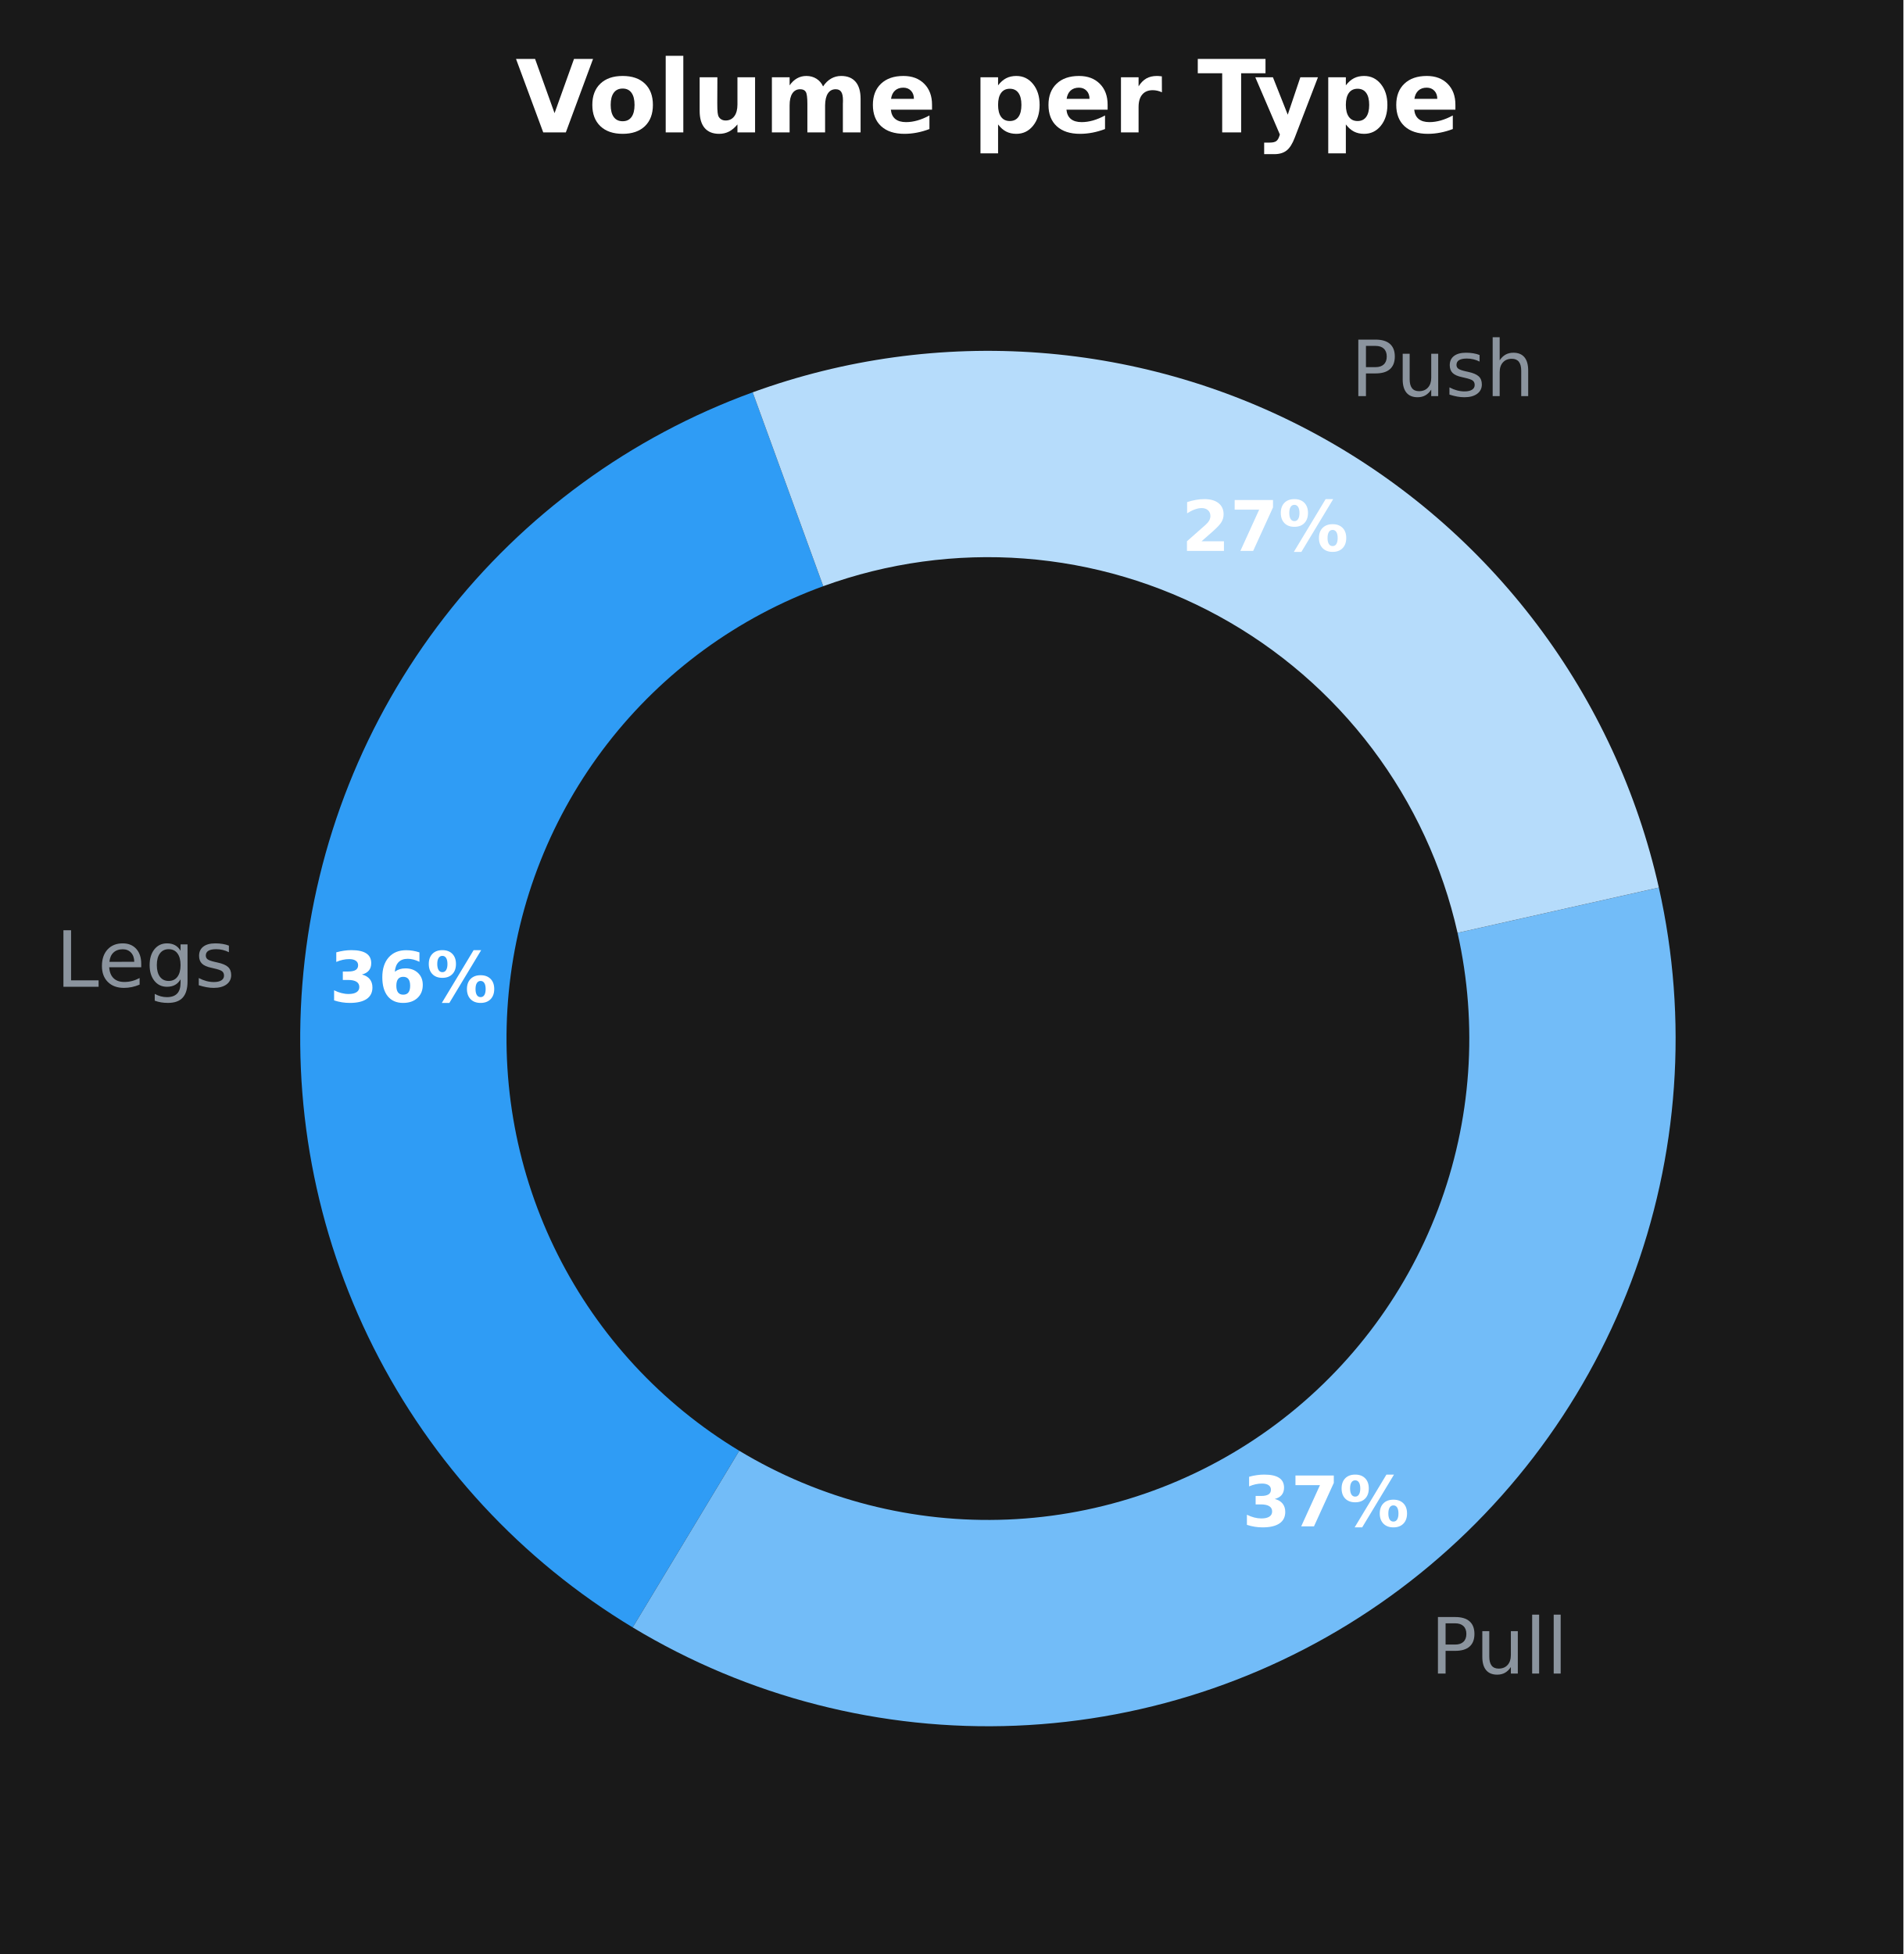
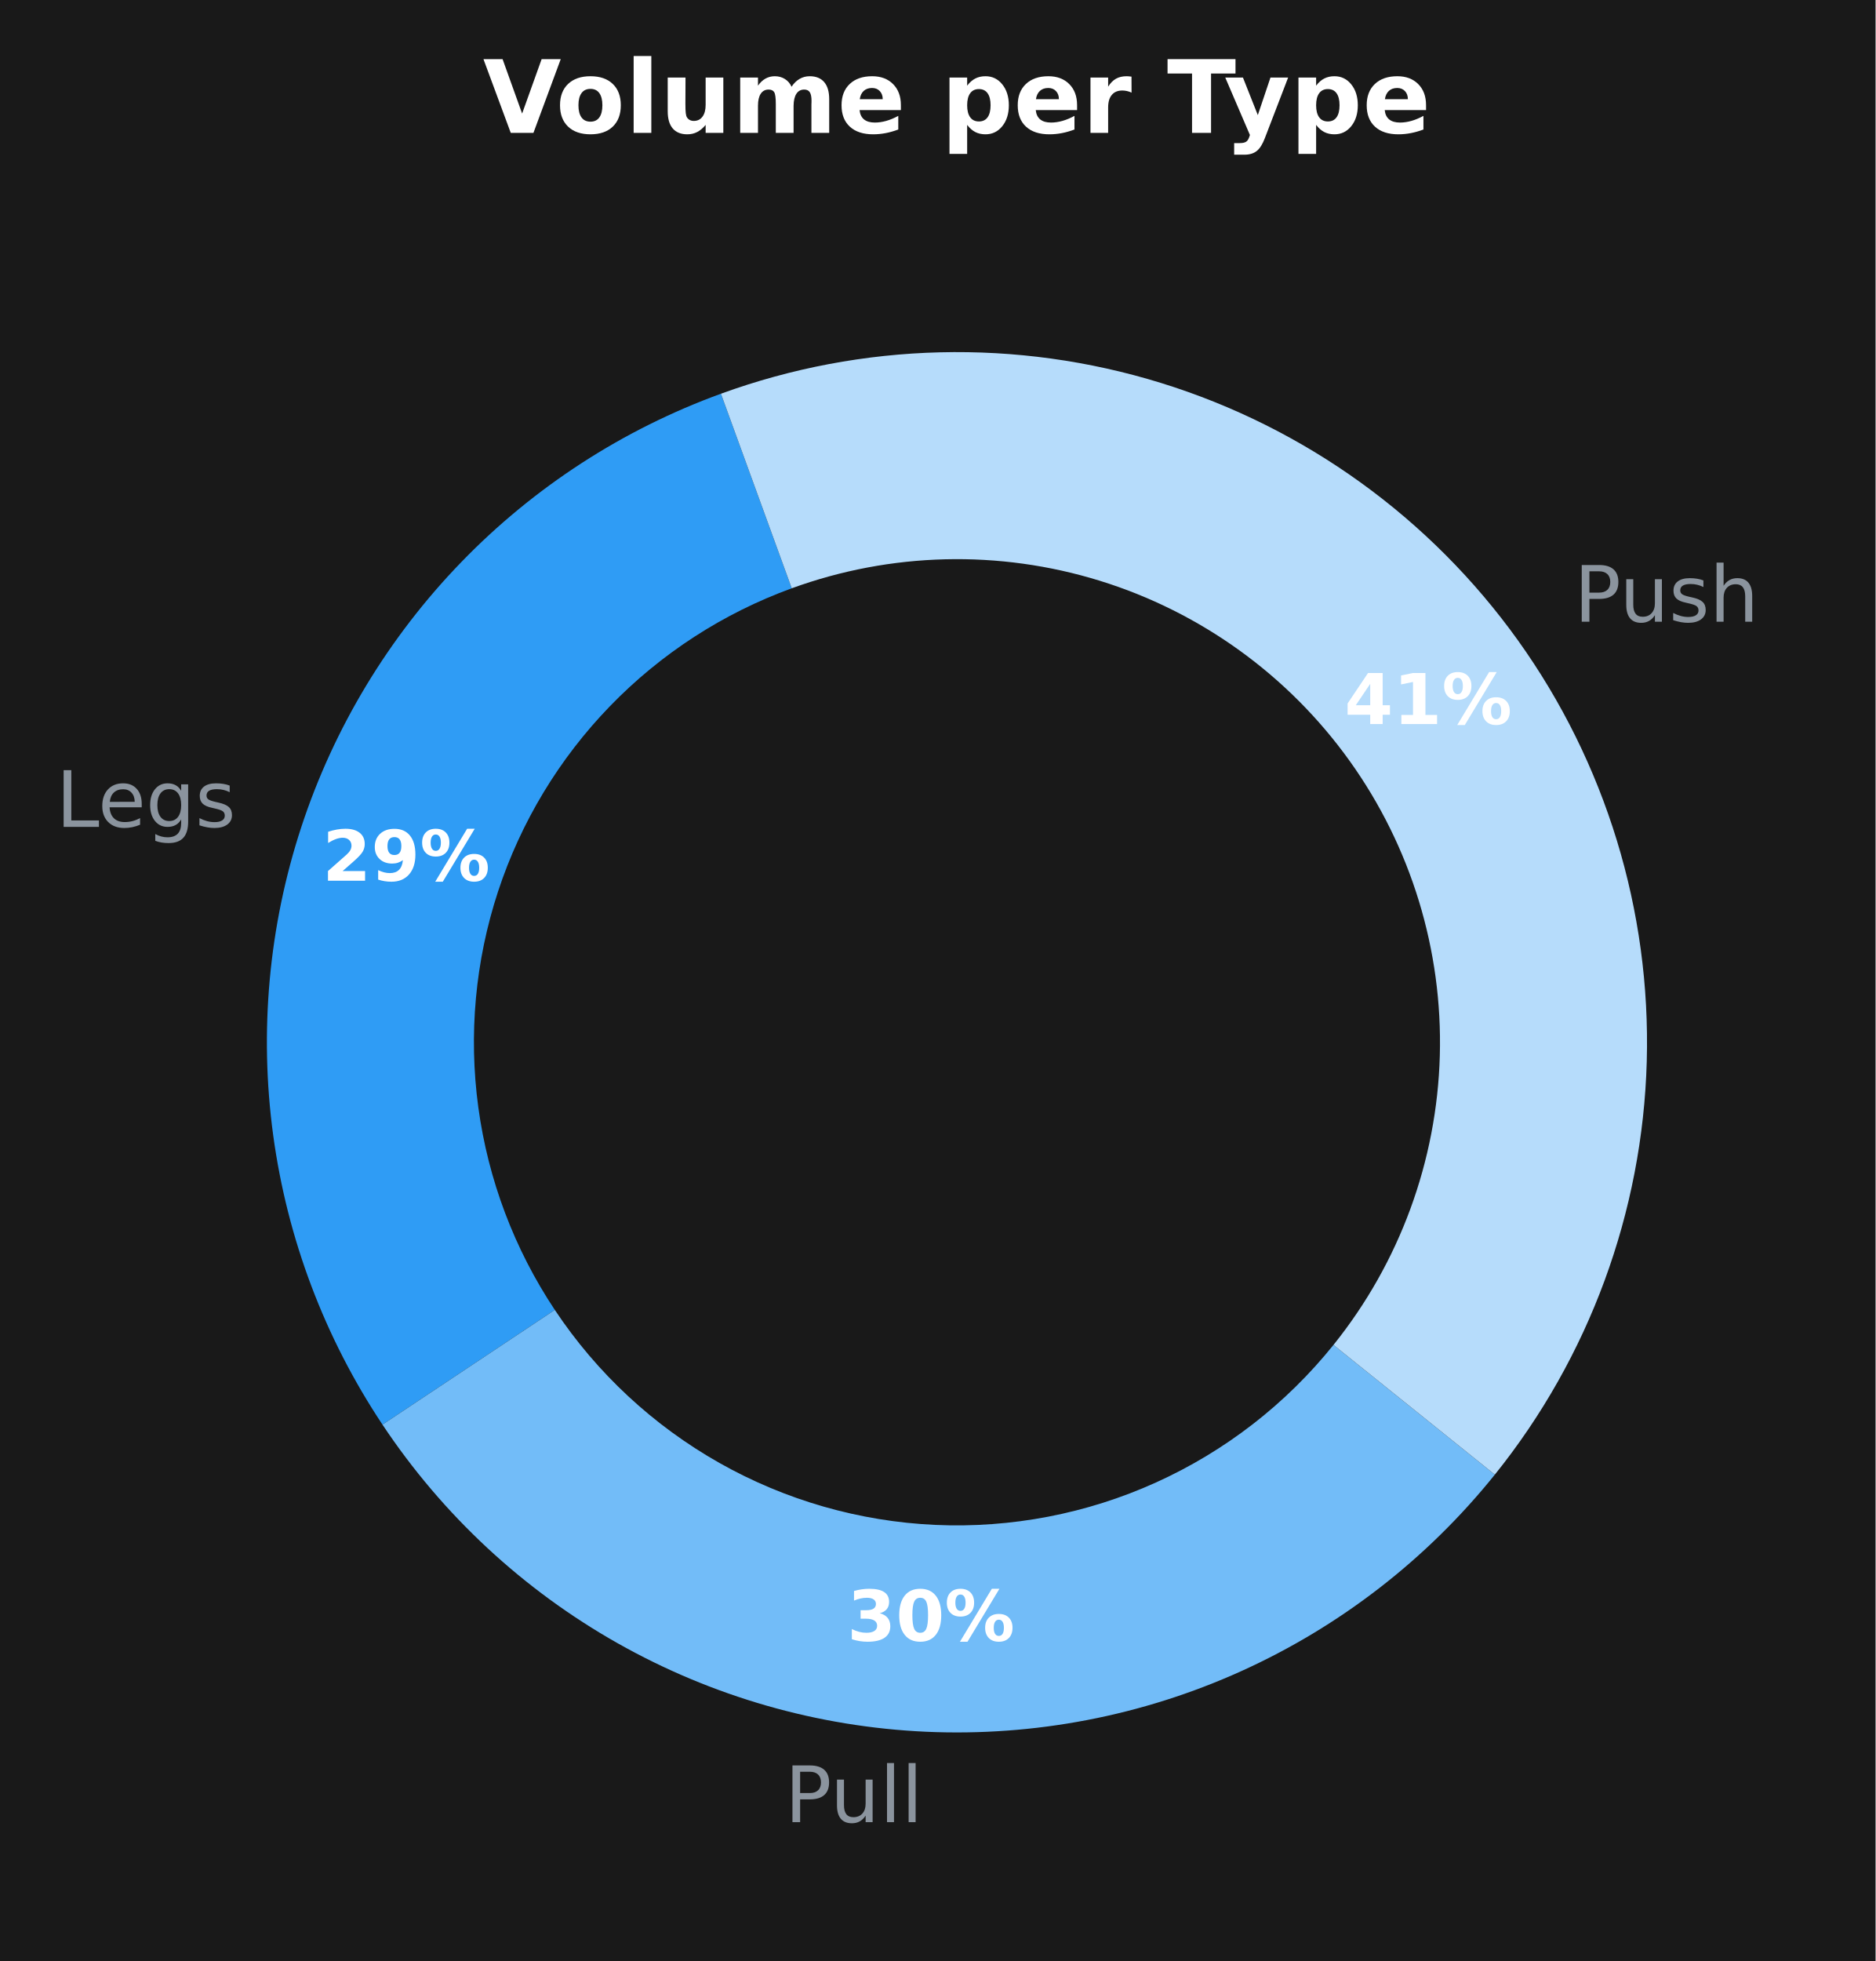
- <svg xmlns="http://www.w3.org/2000/svg" xmlns:xlink="http://www.w3.org/1999/xlink" width="245.505pt" height="252.038pt" viewBox="0 0 245.505 252.038" version="1.1">
+ <svg xmlns="http://www.w3.org/2000/svg" xmlns:xlink="http://www.w3.org/1999/xlink" width="241.092pt" height="252.038pt" viewBox="0 0 241.092 252.038" version="1.1">
  <defs>
    <style type="text/css">*{stroke-linejoin: round; stroke-linecap: butt}</style>
  </defs>
  <g id="figure_1">
    <g id="patch_1">
-       <path d="M 0 252.038  L 245.505 252.038  L 245.505 0  L 0 0  z " style="fill: #191919" />
+       <path d="M 0 252.038  L 241.092 252.038  L 241.092 0  L 0 0  z " style="fill: #191919" />
    </g>
    <g id="axes_1">
      <g id="patch_2">
-         <path d="M 97.086 50.603  C 81.357 56.328 67.565 66.39 57.311 79.621  C 47.058 92.852 40.756 108.718 39.137 125.379  C 37.518 142.039 40.647 158.822 48.162 173.779  C 55.676 188.737 67.273 201.266 81.606 209.912  L 95.351 187.126  C 85.318 181.073 77.201 172.303 71.941 161.833  C 66.68 151.363 64.49 139.615 65.623 127.953  C 66.756 116.29 71.168 105.184 78.345 95.922  C 85.523 86.661 95.177 79.617 106.188 75.61  z " style="fill: #2f9cf5" />
+         <path d="M 92.674 50.603  C 80.055 55.196 68.643 62.595 59.3 72.24  C 49.957 81.885 42.925 93.526 38.735 106.284  C 34.546 119.042 33.308 132.586 35.115 145.893  C 36.921 159.199 41.726 171.922 49.166 183.101  L 71.32 168.358  C 66.112 160.533 62.749 151.626 61.484 142.312  C 60.219 132.998 61.086 123.517 64.019 114.586  C 66.951 105.656 71.873 97.507 78.414 90.755  C 84.954 84.004 92.942 78.825 101.775 75.61  z " style="fill: #2f9cf5" />
      </g>
      <g id="patch_3">
-         <path d="M 81.606 209.912  C 96.489 218.89 113.688 223.299 131.055 222.588  C 148.422 221.876 165.203 216.076 179.302 205.91  C 193.401 195.745 204.206 181.656 210.368 165.403  C 216.53 149.151 217.781 131.44 213.964 114.482  L 188.002 120.325  C 190.674 132.195 189.798 144.593 185.485 155.97  C 181.172 167.347 173.608 177.209 163.739 184.325  C 153.87 191.44 142.123 195.501 129.966 195.999  C 117.809 196.497 105.77 193.411 95.351 187.126  z " style="fill: #72bcf8" />
+         <path d="M 49.166 183.101  C 56.889 194.708 67.242 204.331 79.38 211.189  C 91.518 218.047 105.104 221.947 119.032 222.573  C 132.959 223.198 146.84 220.532 159.544 214.79  C 172.248 209.048 183.422 200.392 192.155 189.525  L 171.412 172.855  C 165.299 180.462 157.478 186.521 148.585 190.54  C 139.692 194.56 129.975 196.426 120.226 195.988  C 110.477 195.55 100.967 192.82 92.47 188.02  C 83.973 183.219 76.726 176.483 71.32 168.358  z " style="fill: #72bcf8" />
      </g>
      <g id="patch_4">
-         <path d="M 213.964 114.482  C 211.197 102.187 205.842 90.622 198.255 80.559  C 190.669 70.496 181.024 62.165 169.966 56.121  C 158.908 50.077 146.687 46.458 134.121 45.507  C 121.554 44.556 108.928 46.293 97.086 50.604  L 106.188 75.61  C 114.477 72.593 123.315 71.376 132.112 72.042  C 140.908 72.708 149.463 75.241 157.204 79.472  C 164.945 83.703 171.696 89.535 177.006 96.579  C 182.317 103.623 186.066 111.719 188.002 120.325  z " style="fill: #b6dcfb" />
+         <path d="M 192.155 189.525  C 204.284 174.432 211.145 155.775 211.682 136.42  C 212.219 117.064 206.405 98.056 195.132 82.313  C 183.858 66.571 167.735 54.944 149.238 49.219  C 130.741 43.495 110.869 43.981 92.674 50.603  L 101.775 75.61  C 114.512 70.974 128.422 70.634 141.37 74.641  C 154.318 78.648 165.605 86.787 173.496 97.807  C 181.387 108.826 185.457 122.133 185.081 135.681  C 184.705 149.23 179.903 162.29 171.412 172.855  z " style="fill: #b6dcfb" />
      </g>
      <g id="matplotlib.axis_1" />
      <g id="matplotlib.axis_2" />
      <g id="text_1">
-         <g style="fill: #8b949e" transform="translate(7.2 127.2802) scale(0.1 -0.1)">
+         <g style="fill: #8b949e" transform="translate(7.2 106.2763) scale(0.1 -0.1)">
          <defs>
            <path id="DejaVuSans-4c" d="M 628 4666  L 1259 4666  L 1259 531  L 3531 531  L 3531 0  L 628 0  L 628 4666  z " transform="scale(0.015625)" />
            <path id="DejaVuSans-65" d="M 3597 1894  L 3597 1613  L 953 1613  Q 991 1019 1311 708  Q 1631 397 2203 397  Q 2534 397 2845 478  Q 3156 559 3463 722  L 3463 178  Q 3153 47 2828 -22  Q 2503 -91 2169 -91  Q 1331 -91 842 396  Q 353 884 353 1716  Q 353 2575 817 3079  Q 1281 3584 2069 3584  Q 2775 3584 3186 3129  Q 3597 2675 3597 1894  z M 3022 2063  Q 3016 2534 2758 2815  Q 2500 3097 2075 3097  Q 1594 3097 1305 2825  Q 1016 2553 972 2059  L 3022 2063  z " transform="scale(0.015625)" />
            <path id="DejaVuSans-67" d="M 2906 1791  Q 2906 2416 2648 2759  Q 2391 3103 1925 3103  Q 1463 3103 1205 2759  Q 947 2416 947 1791  Q 947 1169 1205 825  Q 1463 481 1925 481  Q 2391 481 2648 825  Q 2906 1169 2906 1791  z M 3481 434  Q 3481 -459 3084 -895  Q 2688 -1331 1869 -1331  Q 1566 -1331 1297 -1286  Q 1028 -1241 775 -1147  L 775 -588  Q 1028 -725 1275 -790  Q 1522 -856 1778 -856  Q 2344 -856 2625 -561  Q 2906 -266 2906 331  L 2906 616  Q 2728 306 2450 153  Q 2172 0 1784 0  Q 1141 0 747 490  Q 353 981 353 1791  Q 353 2603 747 3093  Q 1141 3584 1784 3584  Q 2172 3584 2450 3431  Q 2728 3278 2906 2969  L 2906 3500  L 3481 3500  L 3481 434  z " transform="scale(0.015625)" />
            <path id="DejaVuSans-73" d="M 2834 3397  L 2834 2853  Q 2591 2978 2328 3040  Q 2066 3103 1784 3103  Q 1356 3103 1142 2972  Q 928 2841 928 2578  Q 928 2378 1081 2264  Q 1234 2150 1697 2047  L 1894 2003  Q 2506 1872 2764 1633  Q 3022 1394 3022 966  Q 3022 478 2636 193  Q 2250 -91 1575 -91  Q 1294 -91 989 -36  Q 684 19 347 128  L 347 722  Q 666 556 975 473  Q 1284 391 1588 391  Q 1994 391 2212 530  Q 2431 669 2431 922  Q 2431 1156 2273 1281  Q 2116 1406 1581 1522  L 1381 1569  Q 847 1681 609 1914  Q 372 2147 372 2553  Q 372 3047 722 3315  Q 1072 3584 1716 3584  Q 2034 3584 2315 3537  Q 2597 3491 2834 3397  z " transform="scale(0.015625)" />
          </defs>
          <use xlink:href="#DejaVuSans-4c" />
          <use xlink:href="#DejaVuSans-65" transform="translate(53.96289 0)" />
          <use xlink:href="#DejaVuSans-67" transform="translate(115.4863 0)" />
          <use xlink:href="#DejaVuSans-73" transform="translate(178.9629 0)" />
        </g>
      </g>
      <g id="text_2">
-         <g style="fill: #ffffff" transform="translate(42.49156 129.2349) scale(0.09 -0.09)">
+         <g style="fill: #ffffff" transform="translate(41.44859 113.1955) scale(0.09 -0.09)">
          <defs>
-             <path id="DejaVuSans-Bold-33" d="M 2981 2516  Q 3453 2394 3698 2092  Q 3944 1791 3944 1325  Q 3944 631 3412 270  Q 2881 -91 1863 -91  Q 1503 -91 1142 -33  Q 781 25 428 141  L 428 1069  Q 766 900 1098 814  Q 1431 728 1753 728  Q 2231 728 2486 893  Q 2741 1059 2741 1369  Q 2741 1688 2480 1852  Q 2219 2016 1709 2016  L 1228 2016  L 1228 2791  L 1734 2791  Q 2188 2791 2409 2933  Q 2631 3075 2631 3366  Q 2631 3634 2415 3781  Q 2200 3928 1806 3928  Q 1516 3928 1219 3862  Q 922 3797 628 3669  L 628 4550  Q 984 4650 1334 4700  Q 1684 4750 2022 4750  Q 2931 4750 3382 4451  Q 3834 4153 3834 3553  Q 3834 3144 3618 2883  Q 3403 2622 2981 2516  z " transform="scale(0.015625)" />
-             <path id="DejaVuSans-Bold-36" d="M 2316 2303  Q 2000 2303 1842 2098  Q 1684 1894 1684 1484  Q 1684 1075 1842 870  Q 2000 666 2316 666  Q 2634 666 2792 870  Q 2950 1075 2950 1484  Q 2950 1894 2792 2098  Q 2634 2303 2316 2303  z M 3803 4544  L 3803 3681  Q 3506 3822 3243 3889  Q 2981 3956 2731 3956  Q 2194 3956 1894 3657  Q 1594 3359 1544 2772  Q 1750 2925 1990 3001  Q 2231 3078 2516 3078  Q 3231 3078 3670 2659  Q 4109 2241 4109 1563  Q 4109 813 3618 361  Q 3128 -91 2303 -91  Q 1394 -91 895 523  Q 397 1138 397 2266  Q 397 3422 980 4083  Q 1563 4744 2578 4744  Q 2900 4744 3203 4694  Q 3506 4644 3803 4544  z " transform="scale(0.015625)" />
+             <path id="DejaVuSans-Bold-32" d="M 1844 884  L 3897 884  L 3897 0  L 506 0  L 506 884  L 2209 2388  Q 2438 2594 2547 2791  Q 2656 2988 2656 3200  Q 2656 3528 2436 3728  Q 2216 3928 1850 3928  Q 1569 3928 1234 3808  Q 900 3688 519 3450  L 519 4475  Q 925 4609 1322 4679  Q 1719 4750 2100 4750  Q 2938 4750 3402 4381  Q 3866 4013 3866 3353  Q 3866 2972 3669 2642  Q 3472 2313 2841 1759  L 1844 884  z " transform="scale(0.015625)" />
+             <path id="DejaVuSans-Bold-39" d="M 641 103  L 641 966  Q 928 831 1190 764  Q 1453 697 1709 697  Q 2247 697 2547 995  Q 2847 1294 2900 1881  Q 2688 1725 2447 1647  Q 2206 1569 1925 1569  Q 1209 1569 770 1986  Q 331 2403 331 3084  Q 331 3838 820 4291  Q 1309 4744 2131 4744  Q 3044 4744 3544 4128  Q 4044 3513 4044 2388  Q 4044 1231 3459 570  Q 2875 -91 1856 -91  Q 1528 -91 1228 -42  Q 928 6 641 103  z M 2125 2350  Q 2441 2350 2600 2554  Q 2759 2759 2759 3169  Q 2759 3575 2600 3781  Q 2441 3988 2125 3988  Q 1809 3988 1650 3781  Q 1491 3575 1491 3169  Q 1491 2759 1650 2554  Q 1809 2350 2125 2350  z " transform="scale(0.015625)" />
            <path id="DejaVuSans-Bold-25" d="M 4959 1925  Q 4738 1925 4616 1733  Q 4494 1541 4494 1184  Q 4494 825 4614 633  Q 4734 441 4959 441  Q 5184 441 5303 633  Q 5422 825 5422 1184  Q 5422 1541 5301 1733  Q 5181 1925 4959 1925  z M 4959 2450  Q 5541 2450 5875 2112  Q 6209 1775 6209 1184  Q 6209 594 5875 251  Q 5541 -91 4959 -91  Q 4378 -91 4042 251  Q 3706 594 3706 1184  Q 3706 1772 4042 2111  Q 4378 2450 4959 2450  z M 2094 -91  L 1403 -91  L 4319 4750  L 5013 4750  L 2094 -91  z M 1453 4750  Q 2034 4750 2367 4411  Q 2700 4072 2700 3481  Q 2700 2891 2367 2550  Q 2034 2209 1453 2209  Q 872 2209 539 2550  Q 206 2891 206 3481  Q 206 4072 539 4411  Q 872 4750 1453 4750  z M 1453 4225  Q 1228 4225 1106 4031  Q 984 3838 984 3481  Q 984 3122 1106 2926  Q 1228 2731 1453 2731  Q 1678 2731 1798 2926  Q 1919 3122 1919 3481  Q 1919 3838 1797 4031  Q 1675 4225 1453 4225  z " transform="scale(0.015625)" />
          </defs>
-           <use xlink:href="#DejaVuSans-Bold-33" />
-           <use xlink:href="#DejaVuSans-Bold-36" transform="translate(69.58008 0)" />
+           <use xlink:href="#DejaVuSans-Bold-32" />
+           <use xlink:href="#DejaVuSans-Bold-39" transform="translate(69.58008 0)" />
          <use xlink:href="#DejaVuSans-Bold-25" transform="translate(139.1602 0)" />
        </g>
      </g>
      <g id="text_3">
-         <g style="fill: #8b949e" transform="translate(184.4898 215.865) scale(0.1 -0.1)">
+         <g style="fill: #8b949e" transform="translate(100.8851 234.1934) scale(0.1 -0.1)">
          <defs>
            <path id="DejaVuSans-50" d="M 1259 4147  L 1259 2394  L 2053 2394  Q 2494 2394 2734 2622  Q 2975 2850 2975 3272  Q 2975 3691 2734 3919  Q 2494 4147 2053 4147  L 1259 4147  z M 628 4666  L 2053 4666  Q 2838 4666 3239 4311  Q 3641 3956 3641 3272  Q 3641 2581 3239 2228  Q 2838 1875 2053 1875  L 1259 1875  L 1259 0  L 628 0  L 628 4666  z " transform="scale(0.015625)" />
            <path id="DejaVuSans-75" d="M 544 1381  L 544 3500  L 1119 3500  L 1119 1403  Q 1119 906 1312 657  Q 1506 409 1894 409  Q 2359 409 2629 706  Q 2900 1003 2900 1516  L 2900 3500  L 3475 3500  L 3475 0  L 2900 0  L 2900 538  Q 2691 219 2414 64  Q 2138 -91 1772 -91  Q 1169 -91 856 284  Q 544 659 544 1381  z M 1991 3584  L 1991 3584  z " transform="scale(0.015625)" />
            <path id="DejaVuSans-6c" d="M 603 4863  L 1178 4863  L 1178 0  L 603 0  L 603 4863  z " transform="scale(0.015625)" />
          </defs>
          <use xlink:href="#DejaVuSans-50" />
          <use xlink:href="#DejaVuSans-75" transform="translate(58.55273 0)" />
          <use xlink:href="#DejaVuSans-6c" transform="translate(121.9316 0)" />
          <use xlink:href="#DejaVuSans-6c" transform="translate(149.7148 0)" />
        </g>
      </g>
      <g id="text_4">
-         <g style="fill: #ffffff" transform="translate(160.2305 196.8814) scale(0.09 -0.09)">
+         <g style="fill: #ffffff" transform="translate(108.8973 210.8777) scale(0.09 -0.09)">
          <defs>
-             <path id="DejaVuSans-Bold-37" d="M 428 4666  L 3944 4666  L 3944 3988  L 2125 0  L 953 0  L 2675 3781  L 428 3781  L 428 4666  z " transform="scale(0.015625)" />
+             <path id="DejaVuSans-Bold-33" d="M 2981 2516  Q 3453 2394 3698 2092  Q 3944 1791 3944 1325  Q 3944 631 3412 270  Q 2881 -91 1863 -91  Q 1503 -91 1142 -33  Q 781 25 428 141  L 428 1069  Q 766 900 1098 814  Q 1431 728 1753 728  Q 2231 728 2486 893  Q 2741 1059 2741 1369  Q 2741 1688 2480 1852  Q 2219 2016 1709 2016  L 1228 2016  L 1228 2791  L 1734 2791  Q 2188 2791 2409 2933  Q 2631 3075 2631 3366  Q 2631 3634 2415 3781  Q 2200 3928 1806 3928  Q 1516 3928 1219 3862  Q 922 3797 628 3669  L 628 4550  Q 984 4650 1334 4700  Q 1684 4750 2022 4750  Q 2931 4750 3382 4451  Q 3834 4153 3834 3553  Q 3834 3144 3618 2883  Q 3403 2622 2981 2516  z " transform="scale(0.015625)" />
+             <path id="DejaVuSans-Bold-30" d="M 2944 2338  Q 2944 3213 2780 3570  Q 2616 3928 2228 3928  Q 1841 3928 1675 3570  Q 1509 3213 1509 2338  Q 1509 1453 1675 1090  Q 1841 728 2228 728  Q 2613 728 2778 1090  Q 2944 1453 2944 2338  z M 4147 2328  Q 4147 1169 3647 539  Q 3147 -91 2228 -91  Q 1306 -91 806 539  Q 306 1169 306 2328  Q 306 3491 806 4120  Q 1306 4750 2228 4750  Q 3147 4750 3647 4120  Q 4147 3491 4147 2328  z " transform="scale(0.015625)" />
          </defs>
          <use xlink:href="#DejaVuSans-Bold-33" />
-           <use xlink:href="#DejaVuSans-Bold-37" transform="translate(69.58008 0)" />
+           <use xlink:href="#DejaVuSans-Bold-30" transform="translate(69.58008 0)" />
          <use xlink:href="#DejaVuSans-Bold-25" transform="translate(139.1602 0)" />
        </g>
      </g>
      <g id="text_5">
-         <g style="fill: #8b949e" transform="translate(174.22 51.09628) scale(0.1 -0.1)">
+         <g style="fill: #8b949e" transform="translate(202.3436 79.90801) scale(0.1 -0.1)">
          <defs>
            <path id="DejaVuSans-68" d="M 3513 2113  L 3513 0  L 2938 0  L 2938 2094  Q 2938 2591 2744 2837  Q 2550 3084 2163 3084  Q 1697 3084 1428 2787  Q 1159 2491 1159 1978  L 1159 0  L 581 0  L 581 4863  L 1159 4863  L 1159 2956  Q 1366 3272 1645 3428  Q 1925 3584 2291 3584  Q 2894 3584 3203 3211  Q 3513 2838 3513 2113  z " transform="scale(0.015625)" />
          </defs>
          <use xlink:href="#DejaVuSans-50" />
          <use xlink:href="#DejaVuSans-75" transform="translate(58.55273 0)" />
          <use xlink:href="#DejaVuSans-73" transform="translate(121.9316 0)" />
          <use xlink:href="#DejaVuSans-68" transform="translate(174.0312 0)" />
        </g>
      </g>
      <g id="text_6">
-         <g style="fill: #ffffff" transform="translate(152.3882 71.05805) scale(0.09 -0.09)">
+         <g style="fill: #ffffff" transform="translate(172.8213 93.05973) scale(0.09 -0.09)">
          <defs>
-             <path id="DejaVuSans-Bold-32" d="M 1844 884  L 3897 884  L 3897 0  L 506 0  L 506 884  L 2209 2388  Q 2438 2594 2547 2791  Q 2656 2988 2656 3200  Q 2656 3528 2436 3728  Q 2216 3928 1850 3928  Q 1569 3928 1234 3808  Q 900 3688 519 3450  L 519 4475  Q 925 4609 1322 4679  Q 1719 4750 2100 4750  Q 2938 4750 3402 4381  Q 3866 4013 3866 3353  Q 3866 2972 3669 2642  Q 3472 2313 2841 1759  L 1844 884  z " transform="scale(0.015625)" />
+             <path id="DejaVuSans-Bold-34" d="M 2356 3675  L 1038 1722  L 2356 1722  L 2356 3675  z M 2156 4666  L 3494 4666  L 3494 1722  L 4159 1722  L 4159 850  L 3494 850  L 3494 0  L 2356 0  L 2356 850  L 288 850  L 288 1881  L 2156 4666  z " transform="scale(0.015625)" />
+             <path id="DejaVuSans-Bold-31" d="M 750 831  L 1813 831  L 1813 3847  L 722 3622  L 722 4441  L 1806 4666  L 2950 4666  L 2950 831  L 4013 831  L 4013 0  L 750 0  L 750 831  z " transform="scale(0.015625)" />
          </defs>
-           <use xlink:href="#DejaVuSans-Bold-32" />
-           <use xlink:href="#DejaVuSans-Bold-37" transform="translate(69.58008 0)" />
+           <use xlink:href="#DejaVuSans-Bold-34" />
+           <use xlink:href="#DejaVuSans-Bold-31" transform="translate(69.58008 0)" />
          <use xlink:href="#DejaVuSans-Bold-25" transform="translate(139.1602 0)" />
        </g>
      </g>
      <g id="text_7">
-         <g style="fill: #ffffff" transform="translate(66.4954 17.07797) scale(0.13 -0.13)">
+         <g style="fill: #ffffff" transform="translate(62.08283 17.07797) scale(0.13 -0.13)">
          <defs>
            <path id="DejaVuSans-Bold-56" d="M 31 4666  L 1241 4666  L 2478 1222  L 3713 4666  L 4922 4666  L 3194 0  L 1759 0  L 31 4666  z " transform="scale(0.015625)" />
            <path id="DejaVuSans-Bold-6f" d="M 2203 2784  Q 1831 2784 1636 2517  Q 1441 2250 1441 1747  Q 1441 1244 1636 976  Q 1831 709 2203 709  Q 2569 709 2762 976  Q 2956 1244 2956 1747  Q 2956 2250 2762 2517  Q 2569 2784 2203 2784  z M 2203 3584  Q 3106 3584 3614 3096  Q 4122 2609 4122 1747  Q 4122 884 3614 396  Q 3106 -91 2203 -91  Q 1297 -91 786 396  Q 275 884 275 1747  Q 275 2609 786 3096  Q 1297 3584 2203 3584  z " transform="scale(0.015625)" />
            <path id="DejaVuSans-Bold-6c" d="M 538 4863  L 1656 4863  L 1656 0  L 538 0  L 538 4863  z " transform="scale(0.015625)" />
            <path id="DejaVuSans-Bold-75" d="M 500 1363  L 500 3500  L 1625 3500  L 1625 3150  Q 1625 2866 1622 2436  Q 1619 2006 1619 1863  Q 1619 1441 1641 1255  Q 1663 1069 1716 984  Q 1784 875 1895 815  Q 2006 756 2150 756  Q 2500 756 2700 1025  Q 2900 1294 2900 1772  L 2900 3500  L 4019 3500  L 4019 0  L 2900 0  L 2900 506  Q 2647 200 2364 54  Q 2081 -91 1741 -91  Q 1134 -91 817 281  Q 500 653 500 1363  z " transform="scale(0.015625)" />
            <path id="DejaVuSans-Bold-6d" d="M 3781 2919  Q 3994 3244 4286 3414  Q 4578 3584 4928 3584  Q 5531 3584 5847 3212  Q 6163 2841 6163 2131  L 6163 0  L 5038 0  L 5038 1825  Q 5041 1866 5042 1909  Q 5044 1953 5044 2034  Q 5044 2406 4934 2573  Q 4825 2741 4581 2741  Q 4263 2741 4089 2478  Q 3916 2216 3909 1719  L 3909 0  L 2784 0  L 2784 1825  Q 2784 2406 2684 2573  Q 2584 2741 2328 2741  Q 2006 2741 1831 2477  Q 1656 2213 1656 1722  L 1656 0  L 531 0  L 531 3500  L 1656 3500  L 1656 2988  Q 1863 3284 2130 3434  Q 2397 3584 2719 3584  Q 3081 3584 3359 3409  Q 3638 3234 3781 2919  z " transform="scale(0.015625)" />
            <path id="DejaVuSans-Bold-65" d="M 4031 1759  L 4031 1441  L 1416 1441  Q 1456 1047 1700 850  Q 1944 653 2381 653  Q 2734 653 3104 758  Q 3475 863 3866 1075  L 3866 213  Q 3469 63 3072 -14  Q 2675 -91 2278 -91  Q 1328 -91 801 392  Q 275 875 275 1747  Q 275 2603 792 3093  Q 1309 3584 2216 3584  Q 3041 3584 3536 3087  Q 4031 2591 4031 1759  z M 2881 2131  Q 2881 2450 2695 2645  Q 2509 2841 2209 2841  Q 1884 2841 1681 2658  Q 1478 2475 1428 2131  L 2881 2131  z " transform="scale(0.015625)" />
            <path id="DejaVuSans-Bold-20" transform="scale(0.015625)" />
            <path id="DejaVuSans-Bold-70" d="M 1656 506  L 1656 -1331  L 538 -1331  L 538 3500  L 1656 3500  L 1656 2988  Q 1888 3294 2169 3439  Q 2450 3584 2816 3584  Q 3463 3584 3878 3070  Q 4294 2556 4294 1747  Q 4294 938 3878 423  Q 3463 -91 2816 -91  Q 2450 -91 2169 54  Q 1888 200 1656 506  z M 2400 2772  Q 2041 2772 1848 2508  Q 1656 2244 1656 1747  Q 1656 1250 1848 986  Q 2041 722 2400 722  Q 2759 722 2948 984  Q 3138 1247 3138 1747  Q 3138 2247 2948 2509  Q 2759 2772 2400 2772  z " transform="scale(0.015625)" />
            <path id="DejaVuSans-Bold-72" d="M 3138 2547  Q 2991 2616 2845 2648  Q 2700 2681 2553 2681  Q 2122 2681 1889 2404  Q 1656 2128 1656 1613  L 1656 0  L 538 0  L 538 3500  L 1656 3500  L 1656 2925  Q 1872 3269 2151 3426  Q 2431 3584 2822 3584  Q 2878 3584 2943 3579  Q 3009 3575 3134 3559  L 3138 2547  z " transform="scale(0.015625)" />
            <path id="DejaVuSans-Bold-54" d="M 31 4666  L 4331 4666  L 4331 3756  L 2784 3756  L 2784 0  L 1581 0  L 1581 3756  L 31 3756  L 31 4666  z " transform="scale(0.015625)" />
            <path id="DejaVuSans-Bold-79" d="M 78 3500  L 1197 3500  L 2138 1125  L 2938 3500  L 4056 3500  L 2584 -331  Q 2363 -916 2067 -1148  Q 1772 -1381 1288 -1381  L 641 -1381  L 641 -647  L 991 -647  Q 1275 -647 1404 -556  Q 1534 -466 1606 -231  L 1638 -134  L 78 3500  z " transform="scale(0.015625)" />
          </defs>
          <use xlink:href="#DejaVuSans-Bold-56" />
          <use xlink:href="#DejaVuSans-Bold-6f" transform="translate(71.89258 0)" />
          <use xlink:href="#DejaVuSans-Bold-6c" transform="translate(140.5938 0)" />
          <use xlink:href="#DejaVuSans-Bold-75" transform="translate(174.8711 0)" />
          <use xlink:href="#DejaVuSans-Bold-6d" transform="translate(246.0625 0)" />
          <use xlink:href="#DejaVuSans-Bold-65" transform="translate(350.2617 0)" />
          <use xlink:href="#DejaVuSans-Bold-20" transform="translate(418.084 0)" />
          <use xlink:href="#DejaVuSans-Bold-70" transform="translate(452.8984 0)" />
          <use xlink:href="#DejaVuSans-Bold-65" transform="translate(524.4805 0)" />
          <use xlink:href="#DejaVuSans-Bold-72" transform="translate(592.3027 0)" />
          <use xlink:href="#DejaVuSans-Bold-20" transform="translate(641.6191 0)" />
          <use xlink:href="#DejaVuSans-Bold-54" transform="translate(676.4336 0)" />
          <use xlink:href="#DejaVuSans-Bold-79" transform="translate(732.7715 0)" />
          <use xlink:href="#DejaVuSans-Bold-70" transform="translate(797.957 0)" />
          <use xlink:href="#DejaVuSans-Bold-65" transform="translate(869.5391 0)" />
        </g>
      </g>
    </g>
  </g>
</svg>
